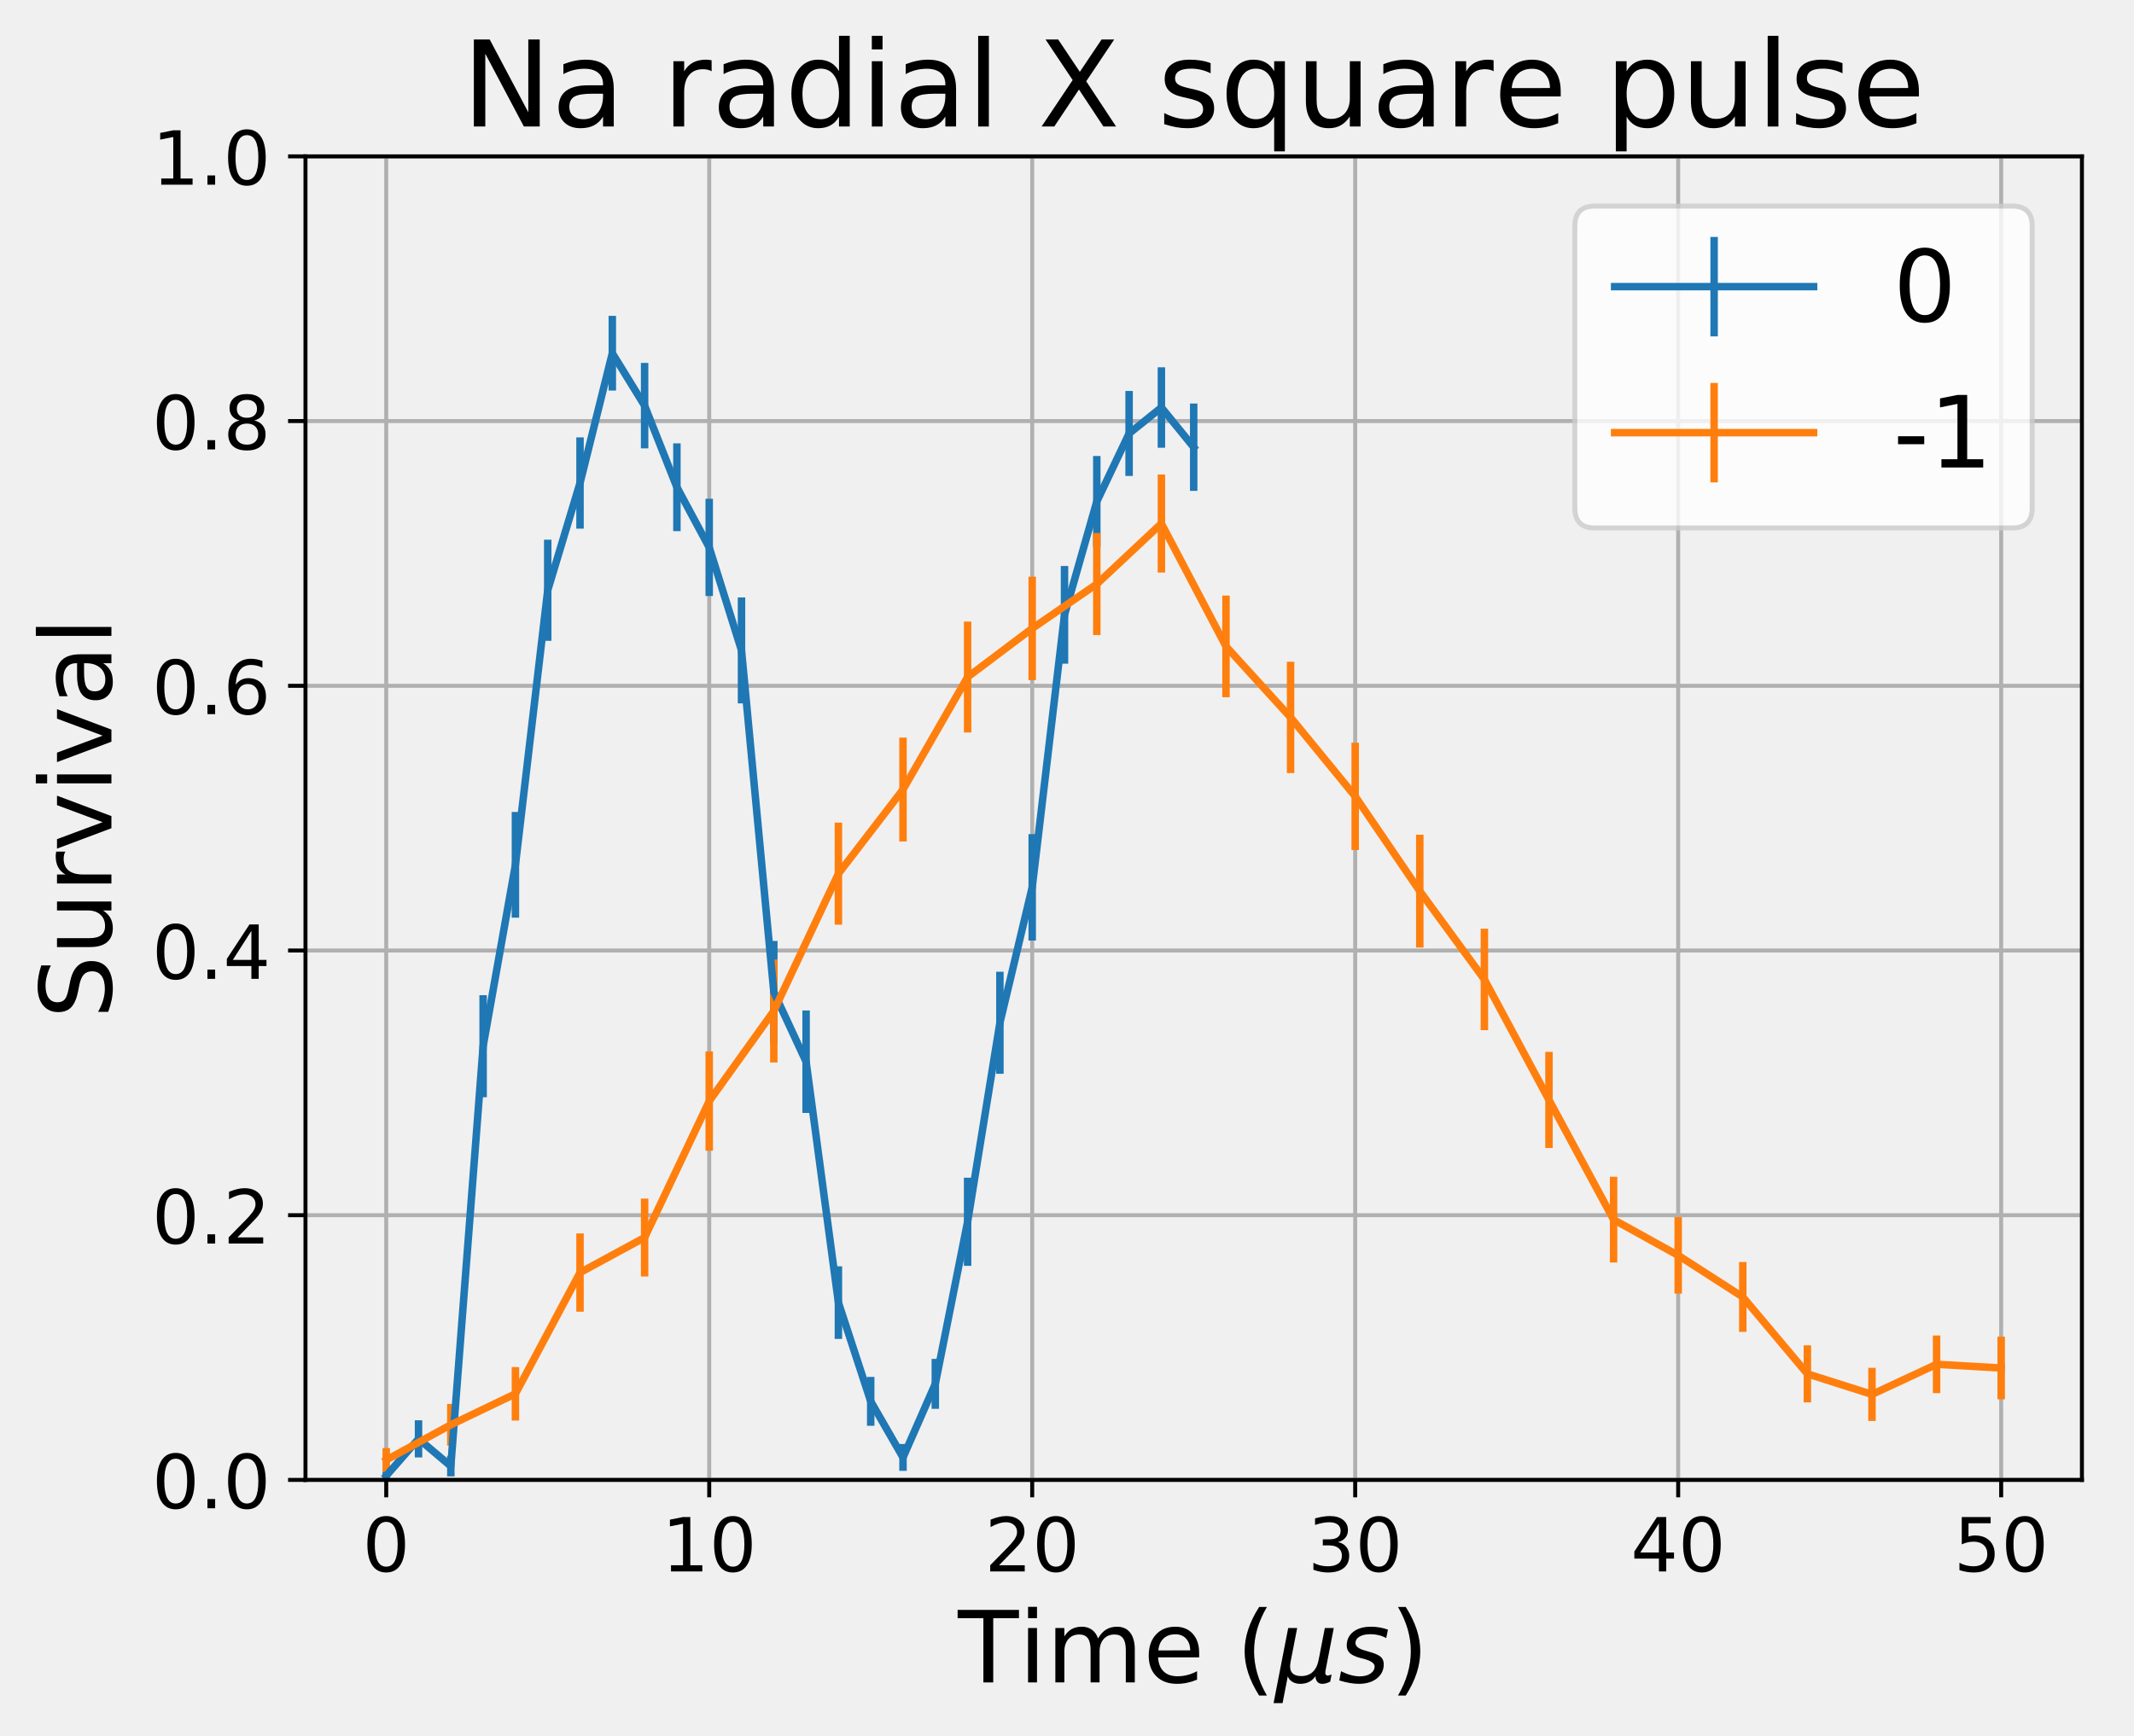
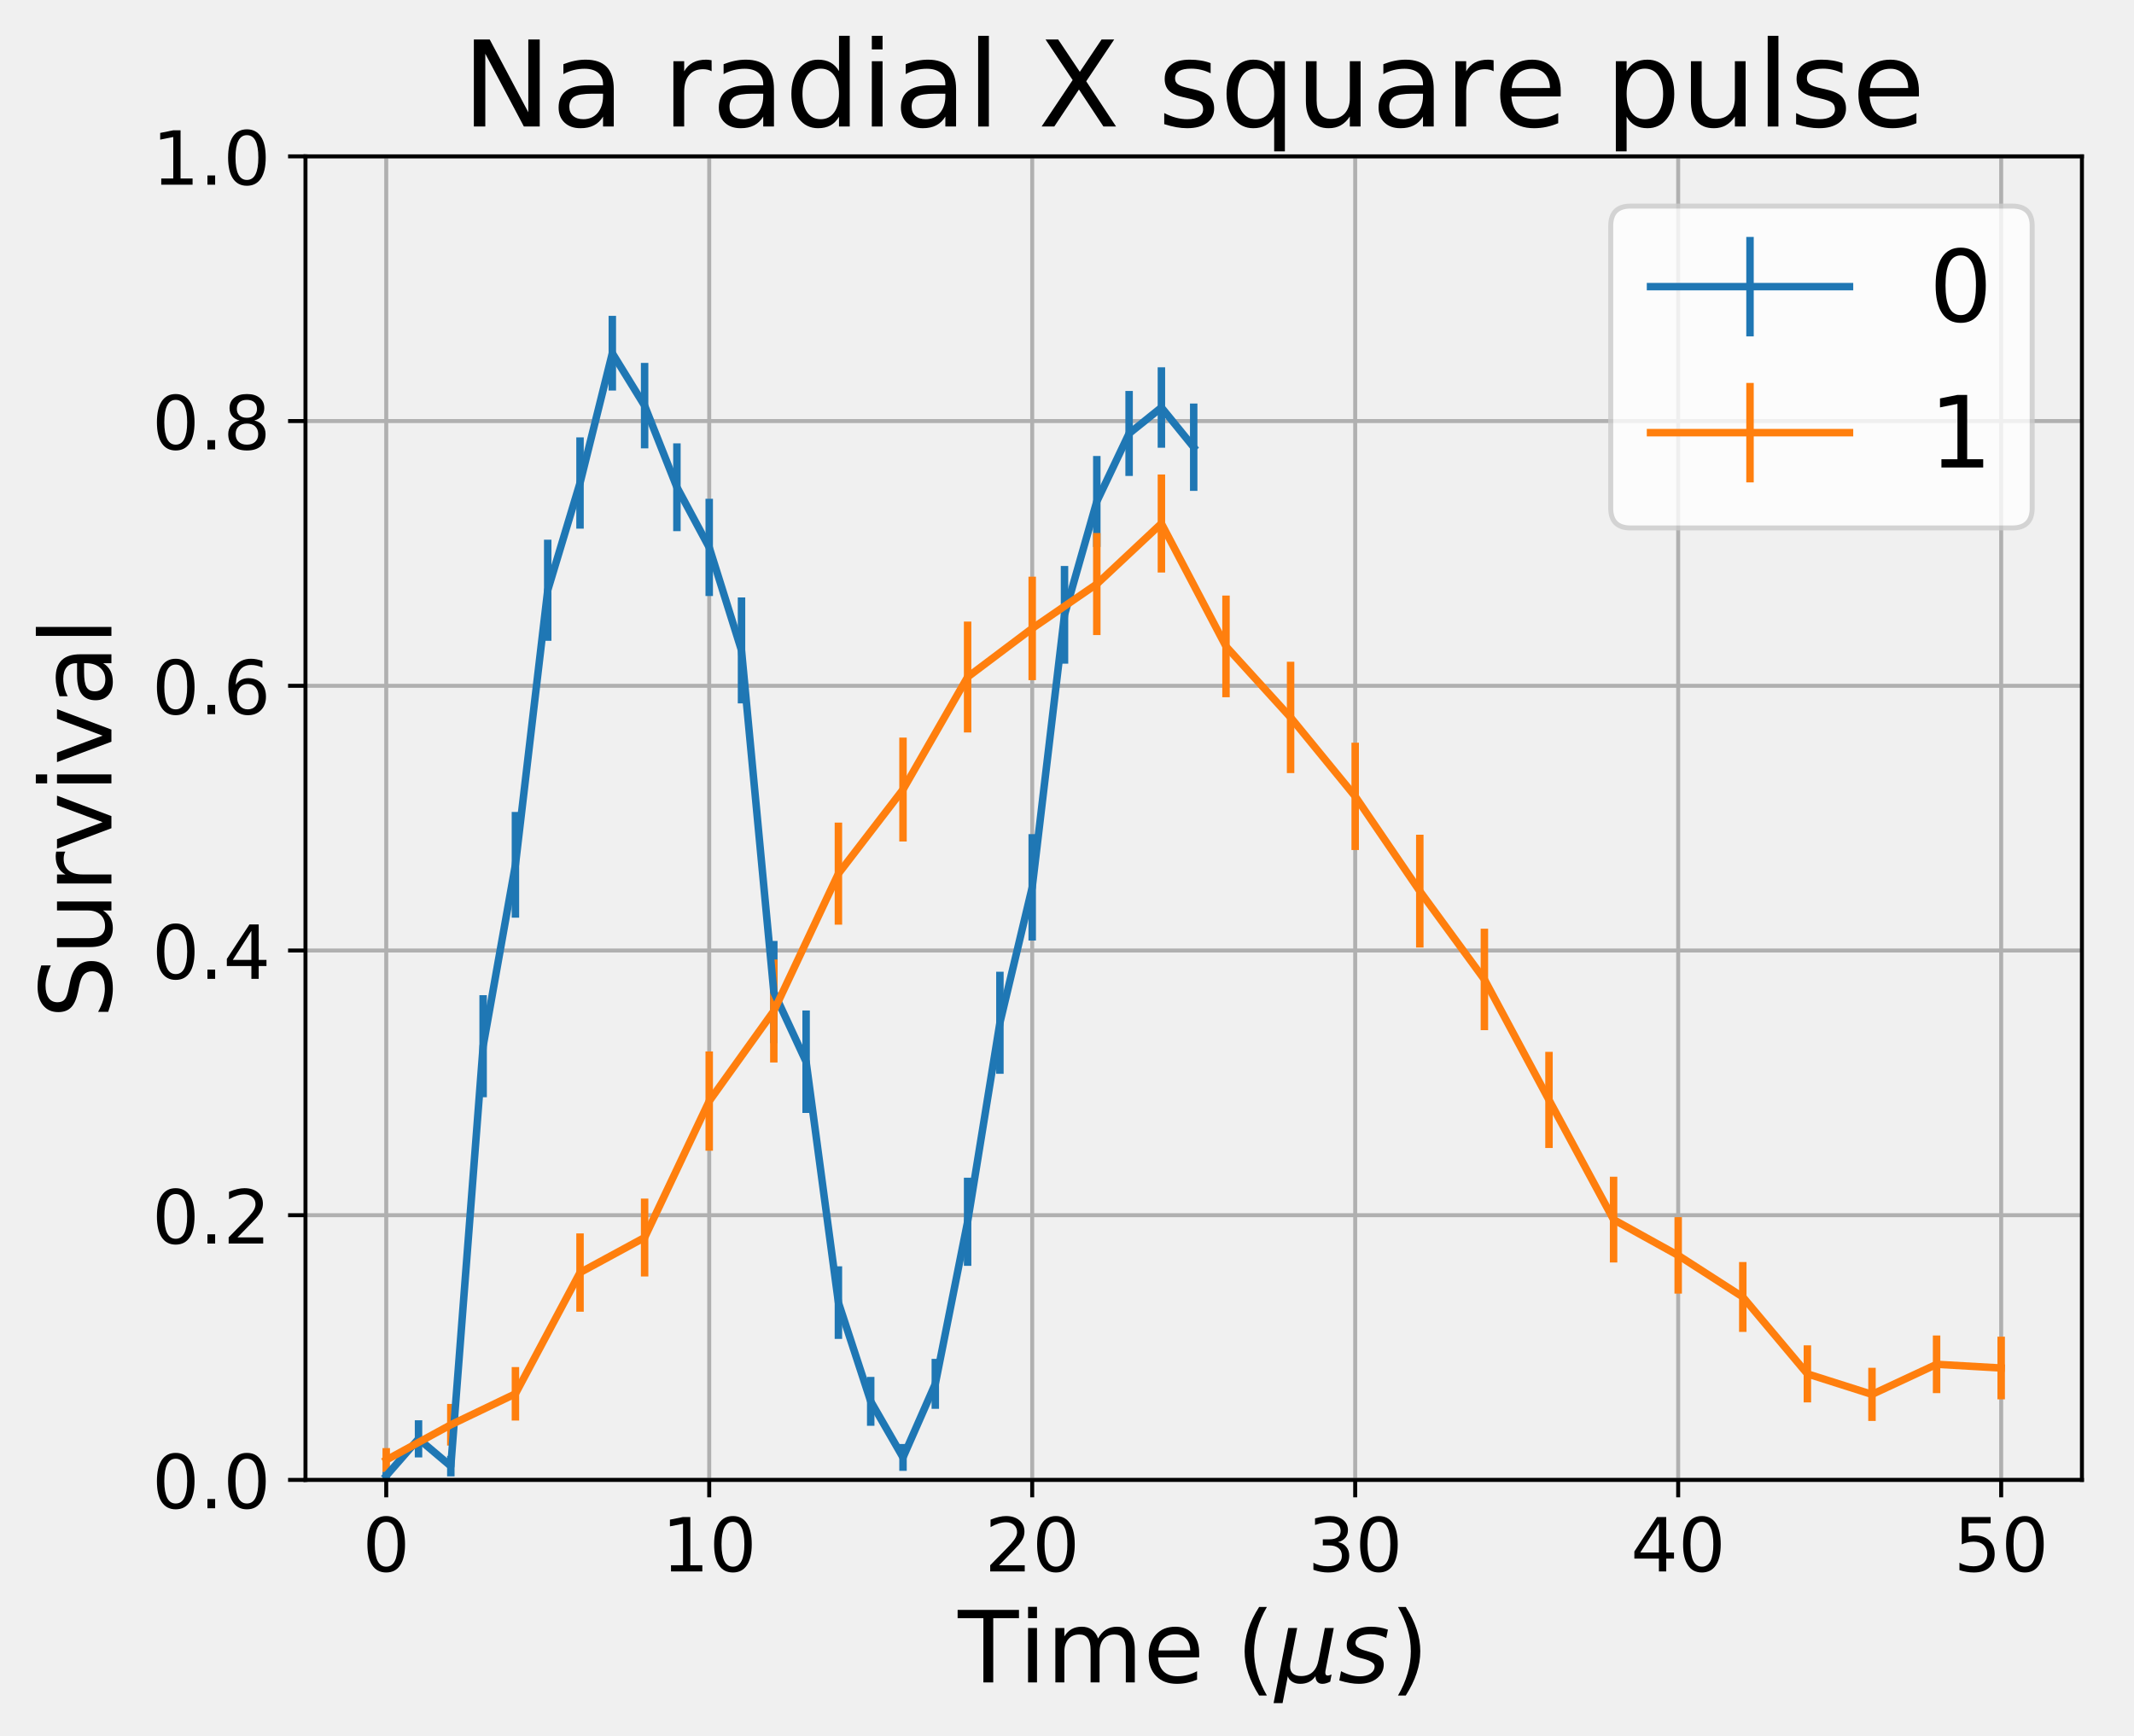
<svg xmlns="http://www.w3.org/2000/svg" xmlns:xlink="http://www.w3.org/1999/xlink" height="349pt" version="1.1" viewBox="0 0 429 349" width="429pt">
  <defs>
    <style type="text/css">
*{stroke-linecap:butt;stroke-linejoin:round;}
  </style>
  </defs>
  <g id="figure_1">
    <g id="patch_1">
      <path d="M 0 349.665  L 429.231 349.665  L 429.231 0  L 0 0  z " style="fill:none;" />
    </g>
    <g id="axes_1">
      <g id="patch_2">
        <path d="M 61.411 297.548  L 418.531 297.548  L 418.531 31.436  L 61.411 31.436  z " style="fill:none;" />
      </g>
      <g id="matplotlib.axis_1">
        <g id="xtick_1">
          <g id="line2d_1">
            <path clip-path="url(#p28badead61)" d="M 77.644 297.548  L 77.644 31.436  " style="fill:none;stroke:#b0b0b0;stroke-linecap:square;stroke-width:0.8;" />
          </g>
          <g id="line2d_2">
            <defs>
              <path d="M 0 0  L 0 3.5  " id="m005f0a59be" style="stroke:#000000;stroke-width:0.8;" />
            </defs>
            <g>
              <use style="stroke:#000000;stroke-width:0.8;" x="77.644" xlink:href="#m005f0a59be" y="297.548" />
            </g>
          </g>
          <g id="text_1">
            <defs>
              <path d="M 31.781 66.406  Q 24.172 66.406 20.328 58.906  Q 16.5 51.422 16.5 36.375  Q 16.5 21.391 20.328 13.891  Q 24.172 6.391 31.781 6.391  Q 39.453 6.391 43.281 13.891  Q 47.125 21.391 47.125 36.375  Q 47.125 51.422 43.281 58.906  Q 39.453 66.406 31.781 66.406  z M 31.781 74.219  Q 44.047 74.219 50.516 64.516  Q 56.984 54.828 56.984 36.375  Q 56.984 17.969 50.516 8.266  Q 44.047 -1.422 31.781 -1.422  Q 19.531 -1.422 13.062 8.266  Q 6.594 17.969 6.594 36.375  Q 6.594 54.828 13.062 64.516  Q 19.531 74.219 31.781 74.219  z " id="DejaVuSans-30" />
            </defs>
            <g transform="translate(72.87179 315.9459)scale(0.15 -0.15)">
              <use xlink:href="#DejaVuSans-30" />
            </g>
          </g>
        </g>
        <g id="xtick_2">
          <g id="line2d_3">
            <path clip-path="url(#p28badead61)" d="M 142.575 297.548  L 142.575 31.436  " style="fill:none;stroke:#b0b0b0;stroke-linecap:square;stroke-width:0.8;" />
          </g>
          <g id="line2d_4">
            <g>
              <use style="stroke:#000000;stroke-width:0.8;" x="142.575" xlink:href="#m005f0a59be" y="297.548" />
            </g>
          </g>
          <g id="text_2">
            <defs>
              <path d="M 12.406 8.297  L 28.516 8.297  L 28.516 63.922  L 10.984 60.406  L 10.984 69.391  L 28.422 72.906  L 38.281 72.906  L 38.281 8.297  L 54.391 8.297  L 54.391 0  L 12.406 0  z " id="DejaVuSans-31" />
            </defs>
            <g transform="translate(133.0308 315.9459)scale(0.15 -0.15)">
              <use xlink:href="#DejaVuSans-31" />
              <use x="63.623" xlink:href="#DejaVuSans-30" />
            </g>
          </g>
        </g>
        <g id="xtick_3">
          <g id="line2d_5">
            <path clip-path="url(#p28badead61)" d="M 207.505 297.548  L 207.505 31.436  " style="fill:none;stroke:#b0b0b0;stroke-linecap:square;stroke-width:0.8;" />
          </g>
          <g id="line2d_6">
            <g>
              <use style="stroke:#000000;stroke-width:0.8;" x="207.505" xlink:href="#m005f0a59be" y="297.548" />
            </g>
          </g>
          <g id="text_3">
            <defs>
              <path d="M 19.188 8.297  L 53.609 8.297  L 53.609 0  L 7.328 0  L 7.328 8.297  Q 12.938 14.109 22.625 23.891  Q 32.328 33.688 34.812 36.531  Q 39.547 41.844 41.422 45.531  Q 43.312 49.219 43.312 52.781  Q 43.312 58.594 39.234 62.25  Q 35.156 65.922 28.609 65.922  Q 23.969 65.922 18.812 64.312  Q 13.672 62.703 7.812 59.422  L 7.812 69.391  Q 13.766 71.781 18.938 73  Q 24.125 74.219 28.422 74.219  Q 39.75 74.219 46.484 68.547  Q 53.219 62.891 53.219 53.422  Q 53.219 48.922 51.531 44.891  Q 49.859 40.875 45.406 35.406  Q 44.188 33.984 37.641 27.219  Q 31.109 20.453 19.188 8.297  z " id="DejaVuSans-32" />
            </defs>
            <g transform="translate(197.9617 315.9459)scale(0.15 -0.15)">
              <use xlink:href="#DejaVuSans-32" />
              <use x="63.623" xlink:href="#DejaVuSans-30" />
            </g>
          </g>
        </g>
        <g id="xtick_4">
          <g id="line2d_7">
            <path clip-path="url(#p28badead61)" d="M 272.436 297.548  L 272.436 31.436  " style="fill:none;stroke:#b0b0b0;stroke-linecap:square;stroke-width:0.8;" />
          </g>
          <g id="line2d_8">
            <g>
              <use style="stroke:#000000;stroke-width:0.8;" x="272.436" xlink:href="#m005f0a59be" y="297.548" />
            </g>
          </g>
          <g id="text_4">
            <defs>
              <path d="M 40.578 39.312  Q 47.656 37.797 51.625 33  Q 55.609 28.219 55.609 21.188  Q 55.609 10.406 48.188 4.484  Q 40.766 -1.422 27.094 -1.422  Q 22.516 -1.422 17.656 -0.516  Q 12.797 0.391 7.625 2.203  L 7.625 11.719  Q 11.719 9.328 16.594 8.109  Q 21.484 6.891 26.812 6.891  Q 36.078 6.891 40.938 10.547  Q 45.797 14.203 45.797 21.188  Q 45.797 27.641 41.281 31.266  Q 36.766 34.906 28.719 34.906  L 20.219 34.906  L 20.219 43.016  L 29.109 43.016  Q 36.375 43.016 40.234 45.922  Q 44.094 48.828 44.094 54.297  Q 44.094 59.906 40.109 62.906  Q 36.141 65.922 28.719 65.922  Q 24.656 65.922 20.016 65.031  Q 15.375 64.156 9.812 62.312  L 9.812 71.094  Q 15.438 72.656 20.344 73.438  Q 25.25 74.219 29.594 74.219  Q 40.828 74.219 47.359 69.109  Q 53.906 64.016 53.906 55.328  Q 53.906 49.266 50.438 45.094  Q 46.969 40.922 40.578 39.312  z " id="DejaVuSans-33" />
            </defs>
            <g transform="translate(262.8926 315.9459)scale(0.15 -0.15)">
              <use xlink:href="#DejaVuSans-33" />
              <use x="63.623" xlink:href="#DejaVuSans-30" />
            </g>
          </g>
        </g>
        <g id="xtick_5">
          <g id="line2d_9">
            <path clip-path="url(#p28badead61)" d="M 337.367 297.548  L 337.367 31.436  " style="fill:none;stroke:#b0b0b0;stroke-linecap:square;stroke-width:0.8;" />
          </g>
          <g id="line2d_10">
            <g>
              <use style="stroke:#000000;stroke-width:0.8;" x="337.367" xlink:href="#m005f0a59be" y="297.548" />
            </g>
          </g>
          <g id="text_5">
            <defs>
              <path d="M 37.797 64.312  L 12.891 25.391  L 37.797 25.391  z M 35.203 72.906  L 47.609 72.906  L 47.609 25.391  L 58.016 25.391  L 58.016 17.188  L 47.609 17.188  L 47.609 0  L 37.797 0  L 37.797 17.188  L 4.891 17.188  L 4.891 26.703  z " id="DejaVuSans-34" />
            </defs>
            <g transform="translate(327.8236 315.9459)scale(0.15 -0.15)">
              <use xlink:href="#DejaVuSans-34" />
              <use x="63.623" xlink:href="#DejaVuSans-30" />
            </g>
          </g>
        </g>
        <g id="xtick_6">
          <g id="line2d_11">
            <path clip-path="url(#p28badead61)" d="M 402.298 297.548  L 402.298 31.436  " style="fill:none;stroke:#b0b0b0;stroke-linecap:square;stroke-width:0.8;" />
          </g>
          <g id="line2d_12">
            <g>
              <use style="stroke:#000000;stroke-width:0.8;" x="402.298" xlink:href="#m005f0a59be" y="297.548" />
            </g>
          </g>
          <g id="text_6">
            <defs>
              <path d="M 10.797 72.906  L 49.516 72.906  L 49.516 64.594  L 19.828 64.594  L 19.828 46.734  Q 21.969 47.469 24.109 47.828  Q 26.266 48.188 28.422 48.188  Q 40.625 48.188 47.75 41.5  Q 54.891 34.812 54.891 23.391  Q 54.891 11.625 47.562 5.094  Q 40.234 -1.422 26.906 -1.422  Q 22.312 -1.422 17.547 -0.641  Q 12.797 0.141 7.719 1.703  L 7.719 11.625  Q 12.109 9.234 16.797 8.062  Q 21.484 6.891 26.703 6.891  Q 35.156 6.891 40.078 11.328  Q 45.016 15.766 45.016 23.391  Q 45.016 31 40.078 35.438  Q 35.156 39.891 26.703 39.891  Q 22.75 39.891 18.812 39.016  Q 14.891 38.141 10.797 36.281  z " id="DejaVuSans-35" />
            </defs>
            <g transform="translate(392.7545 315.9459)scale(0.15 -0.15)">
              <use xlink:href="#DejaVuSans-35" />
              <use x="63.623" xlink:href="#DejaVuSans-30" />
            </g>
          </g>
        </g>
        <g id="text_7">
          <defs>
            <path d="M -0.297 72.906  L 61.375 72.906  L 61.375 64.594  L 35.5 64.594  L 35.5 0  L 25.594 0  L 25.594 64.594  L -0.297 64.594  z " id="DejaVuSans-54" />
            <path d="M 9.422 54.688  L 18.406 54.688  L 18.406 0  L 9.422 0  z M 9.422 75.984  L 18.406 75.984  L 18.406 64.594  L 9.422 64.594  z " id="DejaVuSans-69" />
            <path d="M 52 44.188  Q 55.375 50.25 60.062 53.125  Q 64.75 56 71.094 56  Q 79.641 56 84.281 50.016  Q 88.922 44.047 88.922 33.016  L 88.922 0  L 79.891 0  L 79.891 32.719  Q 79.891 40.578 77.094 44.375  Q 74.312 48.188 68.609 48.188  Q 61.625 48.188 57.562 43.547  Q 53.516 38.922 53.516 30.906  L 53.516 0  L 44.484 0  L 44.484 32.719  Q 44.484 40.625 41.703 44.406  Q 38.922 48.188 33.109 48.188  Q 26.219 48.188 22.156 43.531  Q 18.109 38.875 18.109 30.906  L 18.109 0  L 9.078 0  L 9.078 54.688  L 18.109 54.688  L 18.109 46.188  Q 21.188 51.219 25.484 53.609  Q 29.781 56 35.688 56  Q 41.656 56 45.828 52.969  Q 50 49.953 52 44.188  z " id="DejaVuSans-6d" />
            <path d="M 56.203 29.594  L 56.203 25.203  L 14.891 25.203  Q 15.484 15.922 20.484 11.062  Q 25.484 6.203 34.422 6.203  Q 39.594 6.203 44.453 7.469  Q 49.312 8.734 54.109 11.281  L 54.109 2.781  Q 49.266 0.734 44.188 -0.344  Q 39.109 -1.422 33.891 -1.422  Q 20.797 -1.422 13.156 6.188  Q 5.516 13.812 5.516 26.812  Q 5.516 40.234 12.766 48.109  Q 20.016 56 32.328 56  Q 43.359 56 49.781 48.891  Q 56.203 41.797 56.203 29.594  z M 47.219 32.234  Q 47.125 39.594 43.094 43.984  Q 39.062 48.391 32.422 48.391  Q 24.906 48.391 20.391 44.141  Q 15.875 39.891 15.188 32.172  z " id="DejaVuSans-65" />
            <path id="DejaVuSans-20" />
            <path d="M 31 75.875  Q 24.469 64.656 21.281 53.656  Q 18.109 42.672 18.109 31.391  Q 18.109 20.125 21.312 9.062  Q 24.516 -2 31 -13.188  L 23.188 -13.188  Q 15.875 -1.703 12.234 9.375  Q 8.594 20.453 8.594 31.391  Q 8.594 42.281 12.203 53.312  Q 15.828 64.359 23.188 75.875  z " id="DejaVuSans-28" />
            <path d="M -1.312 -20.797  L 13.375 54.688  L 22.406 54.688  L 15.766 20.656  Q 15.578 19.625 15.422 18.359  Q 15.281 17.094 15.281 15.828  Q 15.281 11.281 18.141 8.828  Q 21 6.391 26.312 6.391  Q 33.547 6.391 37.984 10.484  Q 42.438 14.594 44 22.797  L 50.203 54.688  L 59.188 54.688  L 51.031 12.641  Q 50.828 11.719 50.75 11.031  Q 50.688 10.359 50.688 9.812  Q 50.688 8.297 51.297 7.594  Q 51.906 6.891 53.219 6.891  Q 53.719 6.891 54.562 7.125  Q 55.422 7.375 56.984 8.016  L 55.609 0.781  Q 53.469 -0.297 51.516 -0.859  Q 49.562 -1.422 47.703 -1.422  Q 44.484 -1.422 42.656 0.625  Q 40.828 2.688 40.828 6.297  Q 38.094 2.391 34.297 0.484  Q 30.516 -1.422 25.391 -1.422  Q 20.844 -1.422 17.453 0.672  Q 14.062 2.781 12.984 6.203  L 7.719 -20.797  z " id="DejaVuSans-Oblique-3bc" />
            <path d="M 50 53.078  L 48.297 44.578  Q 44.734 46.531 40.766 47.5  Q 36.812 48.484 32.625 48.484  Q 25.531 48.484 21.453 46.062  Q 17.391 43.656 17.391 39.5  Q 17.391 34.672 26.859 32.078  Q 27.594 31.891 27.938 31.781  L 30.812 30.906  Q 39.797 28.422 42.797 25.688  Q 45.797 22.953 45.797 18.219  Q 45.797 9.516 38.891 4.047  Q 31.984 -1.422 20.797 -1.422  Q 16.453 -1.422 11.672 -0.578  Q 6.891 0.25 1.125 2  L 2.875 11.281  Q 7.812 8.734 12.594 7.422  Q 17.391 6.109 21.781 6.109  Q 28.375 6.109 32.5 8.938  Q 36.625 11.766 36.625 16.109  Q 36.625 20.797 25.781 23.688  L 24.859 23.922  L 21.781 24.703  Q 14.938 26.516 11.766 29.469  Q 8.594 32.422 8.594 37.016  Q 8.594 45.75 15.156 50.875  Q 21.734 56 33.016 56  Q 37.453 56 41.672 55.266  Q 45.906 54.547 50 53.078  z " id="DejaVuSans-Oblique-73" />
            <path d="M 8.016 75.875  L 15.828 75.875  Q 23.141 64.359 26.781 53.312  Q 30.422 42.281 30.422 31.391  Q 30.422 20.453 26.781 9.375  Q 23.141 -1.703 15.828 -13.188  L 8.016 -13.188  Q 14.5 -2 17.703 9.062  Q 20.906 20.125 20.906 31.391  Q 20.906 42.672 17.703 53.656  Q 14.5 64.656 8.016 75.875  z " id="DejaVuSans-29" />
          </defs>
          <g transform="translate(192.5709 338.2654)scale(0.2 -0.2)">
            <use transform="translate(0 0.015625)" xlink:href="#DejaVuSans-54" />
            <use transform="translate(61.08398 0.015625)" xlink:href="#DejaVuSans-69" />
            <use transform="translate(88.86719 0.015625)" xlink:href="#DejaVuSans-6d" />
            <use transform="translate(186.2793 0.015625)" xlink:href="#DejaVuSans-65" />
            <use transform="translate(247.8027 0.015625)" xlink:href="#DejaVuSans-20" />
            <use transform="translate(279.5898 0.015625)" xlink:href="#DejaVuSans-28" />
            <use transform="translate(318.6035 0.015625)" xlink:href="#DejaVuSans-Oblique-3bc" />
            <use transform="translate(382.2266 0.015625)" xlink:href="#DejaVuSans-Oblique-73" />
            <use transform="translate(434.3262 0.015625)" xlink:href="#DejaVuSans-29" />
          </g>
        </g>
      </g>
      <g id="matplotlib.axis_2">
        <g id="ytick_1">
          <g id="line2d_13">
            <path clip-path="url(#p28badead61)" d="M 61.411 297.548  L 418.531 297.548  " style="fill:none;stroke:#b0b0b0;stroke-linecap:square;stroke-width:0.8;" />
          </g>
          <g id="line2d_14">
            <defs>
              <path d="M 0 0  L -3.5 0  " id="mc3ce260a5b" style="stroke:#000000;stroke-width:0.8;" />
            </defs>
            <g>
              <use style="stroke:#000000;stroke-width:0.8;" x="61.411" xlink:href="#mc3ce260a5b" y="297.548" />
            </g>
          </g>
          <g id="text_8">
            <defs>
              <path d="M 10.688 12.406  L 21 12.406  L 21 0  L 10.688 0  z " id="DejaVuSans-2e" />
            </defs>
            <g transform="translate(30.55625 303.2471)scale(0.15 -0.15)">
              <use xlink:href="#DejaVuSans-30" />
              <use x="63.623" xlink:href="#DejaVuSans-2e" />
              <use x="95.41" xlink:href="#DejaVuSans-30" />
            </g>
          </g>
        </g>
        <g id="ytick_2">
          <g id="line2d_15">
            <path clip-path="url(#p28badead61)" d="M 61.411 244.326  L 418.531 244.326  " style="fill:none;stroke:#b0b0b0;stroke-linecap:square;stroke-width:0.8;" />
          </g>
          <g id="line2d_16">
            <g>
              <use style="stroke:#000000;stroke-width:0.8;" x="61.411" xlink:href="#mc3ce260a5b" y="244.326" />
            </g>
          </g>
          <g id="text_9">
            <g transform="translate(30.55625 250.0247)scale(0.15 -0.15)">
              <use xlink:href="#DejaVuSans-30" />
              <use x="63.623" xlink:href="#DejaVuSans-2e" />
              <use x="95.41" xlink:href="#DejaVuSans-32" />
            </g>
          </g>
        </g>
        <g id="ytick_3">
          <g id="line2d_17">
            <path clip-path="url(#p28badead61)" d="M 61.411 191.103  L 418.531 191.103  " style="fill:none;stroke:#b0b0b0;stroke-linecap:square;stroke-width:0.8;" />
          </g>
          <g id="line2d_18">
            <g>
              <use style="stroke:#000000;stroke-width:0.8;" x="61.411" xlink:href="#mc3ce260a5b" y="191.103" />
            </g>
          </g>
          <g id="text_10">
            <g transform="translate(30.55625 196.8023)scale(0.15 -0.15)">
              <use xlink:href="#DejaVuSans-30" />
              <use x="63.623" xlink:href="#DejaVuSans-2e" />
              <use x="95.41" xlink:href="#DejaVuSans-34" />
            </g>
          </g>
        </g>
        <g id="ytick_4">
          <g id="line2d_19">
            <path clip-path="url(#p28badead61)" d="M 61.411 137.881  L 418.531 137.881  " style="fill:none;stroke:#b0b0b0;stroke-linecap:square;stroke-width:0.8;" />
          </g>
          <g id="line2d_20">
            <g>
              <use style="stroke:#000000;stroke-width:0.8;" x="61.411" xlink:href="#mc3ce260a5b" y="137.881" />
            </g>
          </g>
          <g id="text_11">
            <defs>
              <path d="M 33.016 40.375  Q 26.375 40.375 22.484 35.828  Q 18.609 31.297 18.609 23.391  Q 18.609 15.531 22.484 10.953  Q 26.375 6.391 33.016 6.391  Q 39.656 6.391 43.531 10.953  Q 47.406 15.531 47.406 23.391  Q 47.406 31.297 43.531 35.828  Q 39.656 40.375 33.016 40.375  z M 52.594 71.297  L 52.594 62.312  Q 48.875 64.062 45.094 64.984  Q 41.312 65.922 37.594 65.922  Q 27.828 65.922 22.672 59.328  Q 17.531 52.734 16.797 39.406  Q 19.672 43.656 24.016 45.922  Q 28.375 48.188 33.594 48.188  Q 44.578 48.188 50.953 41.516  Q 57.328 34.859 57.328 23.391  Q 57.328 12.156 50.688 5.359  Q 44.047 -1.422 33.016 -1.422  Q 20.359 -1.422 13.672 8.266  Q 6.984 17.969 6.984 36.375  Q 6.984 53.656 15.188 63.938  Q 23.391 74.219 37.203 74.219  Q 40.922 74.219 44.703 73.484  Q 48.484 72.75 52.594 71.297  z " id="DejaVuSans-36" />
            </defs>
            <g transform="translate(30.55625 143.5799)scale(0.15 -0.15)">
              <use xlink:href="#DejaVuSans-30" />
              <use x="63.623" xlink:href="#DejaVuSans-2e" />
              <use x="95.41" xlink:href="#DejaVuSans-36" />
            </g>
          </g>
        </g>
        <g id="ytick_5">
          <g id="line2d_21">
            <path clip-path="url(#p28badead61)" d="M 61.411 84.659  L 418.531 84.659  " style="fill:none;stroke:#b0b0b0;stroke-linecap:square;stroke-width:0.8;" />
          </g>
          <g id="line2d_22">
            <g>
              <use style="stroke:#000000;stroke-width:0.8;" x="61.411" xlink:href="#mc3ce260a5b" y="84.659" />
            </g>
          </g>
          <g id="text_12">
            <defs>
              <path d="M 31.781 34.625  Q 24.75 34.625 20.719 30.859  Q 16.703 27.094 16.703 20.516  Q 16.703 13.922 20.719 10.156  Q 24.75 6.391 31.781 6.391  Q 38.812 6.391 42.859 10.172  Q 46.922 13.969 46.922 20.516  Q 46.922 27.094 42.891 30.859  Q 38.875 34.625 31.781 34.625  z M 21.922 38.812  Q 15.578 40.375 12.031 44.719  Q 8.5 49.078 8.5 55.328  Q 8.5 64.062 14.719 69.141  Q 20.953 74.219 31.781 74.219  Q 42.672 74.219 48.875 69.141  Q 55.078 64.062 55.078 55.328  Q 55.078 49.078 51.531 44.719  Q 48 40.375 41.703 38.812  Q 48.828 37.156 52.797 32.312  Q 56.781 27.484 56.781 20.516  Q 56.781 9.906 50.312 4.234  Q 43.844 -1.422 31.781 -1.422  Q 19.734 -1.422 13.25 4.234  Q 6.781 9.906 6.781 20.516  Q 6.781 27.484 10.781 32.312  Q 14.797 37.156 21.922 38.812  z M 18.312 54.391  Q 18.312 48.734 21.844 45.562  Q 25.391 42.391 31.781 42.391  Q 38.141 42.391 41.719 45.562  Q 45.312 48.734 45.312 54.391  Q 45.312 60.062 41.719 63.234  Q 38.141 66.406 31.781 66.406  Q 25.391 66.406 21.844 63.234  Q 18.312 60.062 18.312 54.391  z " id="DejaVuSans-38" />
            </defs>
            <g transform="translate(30.55625 90.35748)scale(0.15 -0.15)">
              <use xlink:href="#DejaVuSans-30" />
              <use x="63.623" xlink:href="#DejaVuSans-2e" />
              <use x="95.41" xlink:href="#DejaVuSans-38" />
            </g>
          </g>
        </g>
        <g id="ytick_6">
          <g id="line2d_23">
            <path clip-path="url(#p28badead61)" d="M 61.411 31.436  L 418.531 31.436  " style="fill:none;stroke:#b0b0b0;stroke-linecap:square;stroke-width:0.8;" />
          </g>
          <g id="line2d_24">
            <g>
              <use style="stroke:#000000;stroke-width:0.8;" x="61.411" xlink:href="#mc3ce260a5b" y="31.436" />
            </g>
          </g>
          <g id="text_13">
            <g transform="translate(30.55625 37.13508)scale(0.15 -0.15)">
              <use xlink:href="#DejaVuSans-31" />
              <use x="63.623" xlink:href="#DejaVuSans-2e" />
              <use x="95.41" xlink:href="#DejaVuSans-30" />
            </g>
          </g>
        </g>
        <g id="text_14">
          <defs>
            <path d="M 53.516 70.516  L 53.516 60.891  Q 47.906 63.578 42.922 64.891  Q 37.938 66.219 33.297 66.219  Q 25.25 66.219 20.875 63.094  Q 16.5 59.969 16.5 54.203  Q 16.5 49.359 19.406 46.891  Q 22.312 44.438 30.422 42.922  L 36.375 41.703  Q 47.406 39.594 52.656 34.297  Q 57.906 29 57.906 20.125  Q 57.906 9.516 50.797 4.047  Q 43.703 -1.422 29.984 -1.422  Q 24.812 -1.422 18.969 -0.25  Q 13.141 0.922 6.891 3.219  L 6.891 13.375  Q 12.891 10.016 18.656 8.297  Q 24.422 6.594 29.984 6.594  Q 38.422 6.594 43.016 9.906  Q 47.609 13.234 47.609 19.391  Q 47.609 24.75 44.312 27.781  Q 41.016 30.812 33.5 32.328  L 27.484 33.5  Q 16.453 35.688 11.516 40.375  Q 6.594 45.062 6.594 53.422  Q 6.594 63.094 13.406 68.656  Q 20.219 74.219 32.172 74.219  Q 37.312 74.219 42.625 73.281  Q 47.953 72.359 53.516 70.516  z " id="DejaVuSans-53" />
            <path d="M 8.5 21.578  L 8.5 54.688  L 17.484 54.688  L 17.484 21.922  Q 17.484 14.156 20.5 10.266  Q 23.531 6.391 29.594 6.391  Q 36.859 6.391 41.078 11.031  Q 45.312 15.672 45.312 23.688  L 45.312 54.688  L 54.297 54.688  L 54.297 0  L 45.312 0  L 45.312 8.406  Q 42.047 3.422 37.719 1  Q 33.406 -1.422 27.688 -1.422  Q 18.266 -1.422 13.375 4.438  Q 8.5 10.297 8.5 21.578  z M 31.109 56  z " id="DejaVuSans-75" />
            <path d="M 41.109 46.297  Q 39.594 47.172 37.812 47.578  Q 36.031 48 33.891 48  Q 26.266 48 22.188 43.047  Q 18.109 38.094 18.109 28.812  L 18.109 0  L 9.078 0  L 9.078 54.688  L 18.109 54.688  L 18.109 46.188  Q 20.953 51.172 25.484 53.578  Q 30.031 56 36.531 56  Q 37.453 56 38.578 55.875  Q 39.703 55.766 41.062 55.516  z " id="DejaVuSans-72" />
            <path d="M 2.984 54.688  L 12.5 54.688  L 29.594 8.797  L 46.688 54.688  L 56.203 54.688  L 35.688 0  L 23.484 0  z " id="DejaVuSans-76" />
            <path d="M 34.281 27.484  Q 23.391 27.484 19.188 25  Q 14.984 22.516 14.984 16.5  Q 14.984 11.719 18.141 8.906  Q 21.297 6.109 26.703 6.109  Q 34.188 6.109 38.703 11.406  Q 43.219 16.703 43.219 25.484  L 43.219 27.484  z M 52.203 31.203  L 52.203 0  L 43.219 0  L 43.219 8.297  Q 40.141 3.328 35.547 0.953  Q 30.953 -1.422 24.312 -1.422  Q 15.922 -1.422 10.953 3.297  Q 6 8.016 6 15.922  Q 6 25.141 12.172 29.828  Q 18.359 34.516 30.609 34.516  L 43.219 34.516  L 43.219 35.406  Q 43.219 41.609 39.141 45  Q 35.062 48.391 27.688 48.391  Q 23 48.391 18.547 47.266  Q 14.109 46.141 10.016 43.891  L 10.016 52.203  Q 14.938 54.109 19.578 55.047  Q 24.219 56 28.609 56  Q 40.484 56 46.344 49.844  Q 52.203 43.703 52.203 31.203  z " id="DejaVuSans-61" />
            <path d="M 9.422 75.984  L 18.406 75.984  L 18.406 0  L 9.422 0  z " id="DejaVuSans-6c" />
          </defs>
          <g transform="translate(22.39688 204.811)rotate(-90)scale(0.2 -0.2)">
            <use xlink:href="#DejaVuSans-53" />
            <use x="63.477" xlink:href="#DejaVuSans-75" />
            <use x="126.855" xlink:href="#DejaVuSans-72" />
            <use x="167.969" xlink:href="#DejaVuSans-76" />
            <use x="227.148" xlink:href="#DejaVuSans-69" />
            <use x="254.932" xlink:href="#DejaVuSans-76" />
            <use x="314.111" xlink:href="#DejaVuSans-61" />
            <use x="375.391" xlink:href="#DejaVuSans-6c" />
          </g>
        </g>
      </g>
      <g id="LineCollection_1">
        <path clip-path="url(#p28badead61)" d="M 77.644 297.548  L 77.644 295.875  " style="fill:none;stroke:#1f77b4;stroke-width:1.5;" />
        <path clip-path="url(#p28badead61)" d="M 84.137 293.023  L 84.137 285.556  " style="fill:none;stroke:#1f77b4;stroke-width:1.5;" />
        <path clip-path="url(#p28badead61)" d="M 90.63 296.837  L 90.63 292.716  " style="fill:none;stroke:#1f77b4;stroke-width:1.5;" />
        <path clip-path="url(#p28badead61)" d="M 97.123 220.605  L 97.123 200.08  " style="fill:none;stroke:#1f77b4;stroke-width:1.5;" />
        <path clip-path="url(#p28badead61)" d="M 103.616 184.501  L 103.616 163.248  " style="fill:none;stroke:#1f77b4;stroke-width:1.5;" />
        <path clip-path="url(#p28badead61)" d="M 110.109 128.833  L 110.109 108.511  " style="fill:none;stroke:#1f77b4;stroke-width:1.5;" />
        <path clip-path="url(#p28badead61)" d="M 116.602 106.287  L 116.602 87.936  " style="fill:none;stroke:#1f77b4;stroke-width:1.5;" />
        <path clip-path="url(#p28badead61)" d="M 123.095 78.526  L 123.095 63.507  " style="fill:none;stroke:#1f77b4;stroke-width:1.5;" />
        <path clip-path="url(#p28badead61)" d="M 129.588 90.152  L 129.588 72.968  " style="fill:none;stroke:#1f77b4;stroke-width:1.5;" />
        <path clip-path="url(#p28badead61)" d="M 136.081 106.793  L 136.081 89.135  " style="fill:none;stroke:#1f77b4;stroke-width:1.5;" />
        <path clip-path="url(#p28badead61)" d="M 142.575 119.838  L 142.575 100.283  " style="fill:none;stroke:#1f77b4;stroke-width:1.5;" />
        <path clip-path="url(#p28badead61)" d="M 149.068 141.422  L 149.068 120.123  " style="fill:none;stroke:#1f77b4;stroke-width:1.5;" />
        <path clip-path="url(#p28badead61)" d="M 155.561 209.738  L 155.561 189.186  " style="fill:none;stroke:#1f77b4;stroke-width:1.5;" />
        <path clip-path="url(#p28badead61)" d="M 162.054 223.768  L 162.054 203.16  " style="fill:none;stroke:#1f77b4;stroke-width:1.5;" />
        <path clip-path="url(#p28badead61)" d="M 168.547 269.193  L 168.547 254.592  " style="fill:none;stroke:#1f77b4;stroke-width:1.5;" />
        <path clip-path="url(#p28badead61)" d="M 175.04 286.665  L 175.04 276.831  " style="fill:none;stroke:#1f77b4;stroke-width:1.5;" />
        <path clip-path="url(#p28badead61)" d="M 181.533 295.721  L 181.533 290.324  " style="fill:none;stroke:#1f77b4;stroke-width:1.5;" />
        <path clip-path="url(#p28badead61)" d="M 188.026 283.259  L 188.026 273.209  " style="fill:none;stroke:#1f77b4;stroke-width:1.5;" />
        <path clip-path="url(#p28badead61)" d="M 194.519 254.508  L 194.519 236.786  " style="fill:none;stroke:#1f77b4;stroke-width:1.5;" />
        <path clip-path="url(#p28badead61)" d="M 201.012 215.894  L 201.012 195.375  " style="fill:none;stroke:#1f77b4;stroke-width:1.5;" />
        <path clip-path="url(#p28badead61)" d="M 207.505 189.104  L 207.505 167.709  " style="fill:none;stroke:#1f77b4;stroke-width:1.5;" />
        <path clip-path="url(#p28badead61)" d="M 213.999 133.438  L 213.999 113.789  " style="fill:none;stroke:#1f77b4;stroke-width:1.5;" />
        <path clip-path="url(#p28badead61)" d="M 220.492 109.964  L 220.492 91.679  " style="fill:none;stroke:#1f77b4;stroke-width:1.5;" />
        <path clip-path="url(#p28badead61)" d="M 226.985 95.699  L 226.985 78.608  " style="fill:none;stroke:#1f77b4;stroke-width:1.5;" />
        <path clip-path="url(#p28badead61)" d="M 233.478 90.017  L 233.478 73.85  " style="fill:none;stroke:#1f77b4;stroke-width:1.5;" />
        <path clip-path="url(#p28badead61)" d="M 239.971 98.694  L 239.971 81.132  " style="fill:none;stroke:#1f77b4;stroke-width:1.5;" />
      </g>
      <g id="LineCollection_2">
        <path clip-path="url(#p28badead61)" d="M 77.644 295.932  L 77.644 291.149  " style="fill:none;stroke:#ff7f0e;stroke-width:1.5;" />
        <path clip-path="url(#p28badead61)" d="M 90.63 290.645  L 90.63 282.276  " style="fill:none;stroke:#ff7f0e;stroke-width:1.5;" />
        <path clip-path="url(#p28badead61)" d="M 103.616 285.606  L 103.616 274.859  " style="fill:none;stroke:#ff7f0e;stroke-width:1.5;" />
        <path clip-path="url(#p28badead61)" d="M 116.602 263.732  L 116.602 247.983  " style="fill:none;stroke:#ff7f0e;stroke-width:1.5;" />
        <path clip-path="url(#p28badead61)" d="M 129.588 256.645  L 129.588 240.98  " style="fill:none;stroke:#ff7f0e;stroke-width:1.5;" />
        <path clip-path="url(#p28badead61)" d="M 142.575 231.366  L 142.575 211.404  " style="fill:none;stroke:#ff7f0e;stroke-width:1.5;" />
        <path clip-path="url(#p28badead61)" d="M 155.561 213.618  L 155.561 192.909  " style="fill:none;stroke:#ff7f0e;stroke-width:1.5;" />
        <path clip-path="url(#p28badead61)" d="M 168.547 185.906  L 168.547 165.387  " style="fill:none;stroke:#ff7f0e;stroke-width:1.5;" />
        <path clip-path="url(#p28badead61)" d="M 181.533 169.187  L 181.533 148.299  " style="fill:none;stroke:#ff7f0e;stroke-width:1.5;" />
        <path clip-path="url(#p28badead61)" d="M 194.519 147.265  L 194.519 124.975  " style="fill:none;stroke:#ff7f0e;stroke-width:1.5;" />
        <path clip-path="url(#p28badead61)" d="M 207.505 136.754  L 207.505 115.945  " style="fill:none;stroke:#ff7f0e;stroke-width:1.5;" />
        <path clip-path="url(#p28badead61)" d="M 220.492 127.685  L 220.492 107.165  " style="fill:none;stroke:#ff7f0e;stroke-width:1.5;" />
        <path clip-path="url(#p28badead61)" d="M 233.478 115.107  L 233.478 95.403  " style="fill:none;stroke:#ff7f0e;stroke-width:1.5;" />
        <path clip-path="url(#p28badead61)" d="M 246.464 140.185  L 246.464 119.745  " style="fill:none;stroke:#ff7f0e;stroke-width:1.5;" />
        <path clip-path="url(#p28badead61)" d="M 259.45 155.438  L 259.45 133.051  " style="fill:none;stroke:#ff7f0e;stroke-width:1.5;" />
        <path clip-path="url(#p28badead61)" d="M 272.436 170.902  L 272.436 149.329  " style="fill:none;stroke:#ff7f0e;stroke-width:1.5;" />
        <path clip-path="url(#p28badead61)" d="M 285.423 190.507  L 285.423 167.828  " style="fill:none;stroke:#ff7f0e;stroke-width:1.5;" />
        <path clip-path="url(#p28badead61)" d="M 298.409 207.124  L 298.409 186.725  " style="fill:none;stroke:#ff7f0e;stroke-width:1.5;" />
        <path clip-path="url(#p28badead61)" d="M 311.395 230.811  L 311.395 211.485  " style="fill:none;stroke:#ff7f0e;stroke-width:1.5;" />
        <path clip-path="url(#p28badead61)" d="M 324.381 253.832  L 324.381 236.593  " style="fill:none;stroke:#ff7f0e;stroke-width:1.5;" />
        <path clip-path="url(#p28badead61)" d="M 337.367 260.092  L 337.367 244.716  " style="fill:none;stroke:#ff7f0e;stroke-width:1.5;" />
        <path clip-path="url(#p28badead61)" d="M 350.353 267.784  L 350.353 253.741  " style="fill:none;stroke:#ff7f0e;stroke-width:1.5;" />
        <path clip-path="url(#p28badead61)" d="M 363.34 281.965  L 363.34 270.486  " style="fill:none;stroke:#ff7f0e;stroke-width:1.5;" />
        <path clip-path="url(#p28badead61)" d="M 376.326 285.689  L 376.326 275.012  " style="fill:none;stroke:#ff7f0e;stroke-width:1.5;" />
        <path clip-path="url(#p28badead61)" d="M 389.312 280.097  L 389.312 268.51  " style="fill:none;stroke:#ff7f0e;stroke-width:1.5;" />
        <path clip-path="url(#p28badead61)" d="M 402.298 281.342  L 402.298 268.75  " style="fill:none;stroke:#ff7f0e;stroke-width:1.5;" />
      </g>
      <g id="line2d_25">
        <path clip-path="url(#p28badead61)" d="M 77.644 296.711  L 84.137 289.29  L 90.63 294.776  L 97.123 210.343  L 103.616 173.874  L 110.109 118.672  L 116.602 97.111  L 123.095 71.016  L 129.588 81.56  L 136.081 97.964  L 142.575 110.06  L 149.068 130.773  L 155.561 199.462  L 162.054 213.464  L 168.547 261.893  L 175.04 281.748  L 181.533 293.023  L 188.026 278.234  L 194.519 245.647  L 201.012 205.635  L 207.505 178.407  L 213.999 123.614  L 220.492 100.821  L 226.985 87.153  L 233.478 81.933  L 239.971 89.913  " style="fill:none;stroke:#1f77b4;stroke-linecap:square;stroke-width:1.5;" />
      </g>
      <g id="line2d_26">
        <path clip-path="url(#p28badead61)" d="M 77.644 293.541  L 90.63 286.46  L 103.616 280.233  L 116.602 255.857  L 129.588 248.813  L 142.575 221.385  L 155.561 203.264  L 168.547 175.647  L 181.533 158.743  L 194.519 136.12  L 207.505 126.35  L 220.492 117.425  L 233.478 105.255  L 246.464 129.965  L 259.45 144.245  L 272.436 160.115  L 285.423 179.168  L 298.409 196.925  L 311.395 221.148  L 324.381 245.213  L 337.367 252.404  L 350.353 260.762  L 363.34 276.225  L 376.326 280.351  L 389.312 274.304  L 402.298 275.046  " style="fill:none;stroke:#ff7f0e;stroke-linecap:square;stroke-width:1.5;" />
      </g>
      <g id="patch_3">
        <path d="M 61.411 297.548  L 61.411 31.436  " style="fill:none;stroke:#000000;stroke-linecap:square;stroke-linejoin:miter;stroke-width:0.8;" />
      </g>
      <g id="patch_4">
        <path d="M 418.531 297.548  L 418.531 31.436  " style="fill:none;stroke:#000000;stroke-linecap:square;stroke-linejoin:miter;stroke-width:0.8;" />
      </g>
      <g id="patch_5">
        <path d="M 61.411 297.548  L 418.531 297.548  " style="fill:none;stroke:#000000;stroke-linecap:square;stroke-linejoin:miter;stroke-width:0.8;" />
      </g>
      <g id="patch_6">
        <path d="M 61.411 31.436  L 418.531 31.436  " style="fill:none;stroke:#000000;stroke-linecap:square;stroke-linejoin:miter;stroke-width:0.8;" />
      </g>
      <g id="text_15">
        <defs>
          <path d="M 9.812 72.906  L 23.094 72.906  L 55.422 11.922  L 55.422 72.906  L 64.984 72.906  L 64.984 0  L 51.703 0  L 19.391 60.984  L 19.391 0  L 9.812 0  z " id="DejaVuSans-4e" />
          <path d="M 45.406 46.391  L 45.406 75.984  L 54.391 75.984  L 54.391 0  L 45.406 0  L 45.406 8.203  Q 42.578 3.328 38.25 0.953  Q 33.938 -1.422 27.875 -1.422  Q 17.969 -1.422 11.734 6.484  Q 5.516 14.406 5.516 27.297  Q 5.516 40.188 11.734 48.094  Q 17.969 56 27.875 56  Q 33.938 56 38.25 53.625  Q 42.578 51.266 45.406 46.391  z M 14.797 27.297  Q 14.797 17.391 18.875 11.75  Q 22.953 6.109 30.078 6.109  Q 37.203 6.109 41.297 11.75  Q 45.406 17.391 45.406 27.297  Q 45.406 37.203 41.297 42.844  Q 37.203 48.484 30.078 48.484  Q 22.953 48.484 18.875 42.844  Q 14.797 37.203 14.797 27.297  z " id="DejaVuSans-64" />
          <path d="M 6.297 72.906  L 16.891 72.906  L 35.016 45.797  L 53.219 72.906  L 63.812 72.906  L 40.375 37.891  L 65.375 0  L 54.781 0  L 34.281 31  L 13.625 0  L 2.984 0  L 29 38.922  z " id="DejaVuSans-58" />
          <path d="M 44.281 53.078  L 44.281 44.578  Q 40.484 46.531 36.375 47.5  Q 32.281 48.484 27.875 48.484  Q 21.188 48.484 17.844 46.438  Q 14.5 44.391 14.5 40.281  Q 14.5 37.156 16.891 35.375  Q 19.281 33.594 26.516 31.984  L 29.594 31.297  Q 39.156 29.25 43.188 25.516  Q 47.219 21.781 47.219 15.094  Q 47.219 7.469 41.188 3.016  Q 35.156 -1.422 24.609 -1.422  Q 20.219 -1.422 15.453 -0.562  Q 10.688 0.297 5.422 2  L 5.422 11.281  Q 10.406 8.688 15.234 7.391  Q 20.062 6.109 24.812 6.109  Q 31.156 6.109 34.562 8.281  Q 37.984 10.453 37.984 14.406  Q 37.984 18.062 35.516 20.016  Q 33.062 21.969 24.703 23.781  L 21.578 24.516  Q 13.234 26.266 9.516 29.906  Q 5.812 33.547 5.812 39.891  Q 5.812 47.609 11.281 51.797  Q 16.75 56 26.812 56  Q 31.781 56 36.172 55.266  Q 40.578 54.547 44.281 53.078  z " id="DejaVuSans-73" />
          <path d="M 14.797 27.297  Q 14.797 17.391 18.875 11.75  Q 22.953 6.109 30.078 6.109  Q 37.203 6.109 41.297 11.75  Q 45.406 17.391 45.406 27.297  Q 45.406 37.203 41.297 42.844  Q 37.203 48.484 30.078 48.484  Q 22.953 48.484 18.875 42.844  Q 14.797 37.203 14.797 27.297  z M 45.406 8.203  Q 42.578 3.328 38.25 0.953  Q 33.938 -1.422 27.875 -1.422  Q 17.969 -1.422 11.734 6.484  Q 5.516 14.406 5.516 27.297  Q 5.516 40.188 11.734 48.094  Q 17.969 56 27.875 56  Q 33.938 56 38.25 53.625  Q 42.578 51.266 45.406 46.391  L 45.406 54.688  L 54.391 54.688  L 54.391 -20.797  L 45.406 -20.797  z " id="DejaVuSans-71" />
          <path d="M 18.109 8.203  L 18.109 -20.797  L 9.078 -20.797  L 9.078 54.688  L 18.109 54.688  L 18.109 46.391  Q 20.953 51.266 25.266 53.625  Q 29.594 56 35.594 56  Q 45.562 56 51.781 48.094  Q 58.016 40.188 58.016 27.297  Q 58.016 14.406 51.781 6.484  Q 45.562 -1.422 35.594 -1.422  Q 29.594 -1.422 25.266 0.953  Q 20.953 3.328 18.109 8.203  z M 48.688 27.297  Q 48.688 37.203 44.609 42.844  Q 40.531 48.484 33.406 48.484  Q 26.266 48.484 22.188 42.844  Q 18.109 37.203 18.109 27.297  Q 18.109 17.391 22.188 11.75  Q 26.266 6.109 33.406 6.109  Q 40.531 6.109 44.609 11.75  Q 48.688 17.391 48.688 27.297  z " id="DejaVuSans-70" />
        </defs>
        <g transform="translate(92.90531 25.43625)scale(0.24 -0.24)">
          <use xlink:href="#DejaVuSans-4e" />
          <use x="74.805" xlink:href="#DejaVuSans-61" />
          <use x="136.084" xlink:href="#DejaVuSans-20" />
          <use x="167.871" xlink:href="#DejaVuSans-72" />
          <use x="208.984" xlink:href="#DejaVuSans-61" />
          <use x="270.264" xlink:href="#DejaVuSans-64" />
          <use x="333.74" xlink:href="#DejaVuSans-69" />
          <use x="361.523" xlink:href="#DejaVuSans-61" />
          <use x="422.803" xlink:href="#DejaVuSans-6c" />
          <use x="450.586" xlink:href="#DejaVuSans-20" />
          <use x="482.373" xlink:href="#DejaVuSans-58" />
          <use x="550.879" xlink:href="#DejaVuSans-20" />
          <use x="582.666" xlink:href="#DejaVuSans-73" />
          <use x="634.766" xlink:href="#DejaVuSans-71" />
          <use x="698.242" xlink:href="#DejaVuSans-75" />
          <use x="761.621" xlink:href="#DejaVuSans-61" />
          <use x="822.9" xlink:href="#DejaVuSans-72" />
          <use x="863.982" xlink:href="#DejaVuSans-65" />
          <use x="925.506" xlink:href="#DejaVuSans-20" />
          <use x="957.293" xlink:href="#DejaVuSans-70" />
          <use x="1020.77" xlink:href="#DejaVuSans-75" />
          <use x="1084.148" xlink:href="#DejaVuSans-6c" />
          <use x="1111.932" xlink:href="#DejaVuSans-73" />
          <use x="1164.031" xlink:href="#DejaVuSans-65" />
        </g>
      </g>
      <g id="legend_1">
        <g id="patch_7">
-           <path d="M 320.59 106.149  L 404.531 106.149  Q 408.531 106.149 408.531 102.149  L 408.531 45.436  Q 408.531 41.436 404.531 41.436  L 320.59 41.436  Q 316.59 41.436 316.59 45.436  L 316.59 102.149  Q 316.59 106.149 320.59 106.149  z " style="fill:#ffffff;opacity:0.8;stroke:#cccccc;stroke-linejoin:miter;" />
+           <path d="M 327.806 106.149  L 404.531 106.149  Q 408.531 106.149 408.531 102.149  L 408.531 45.436  Q 408.531 41.436 404.531 41.436  L 327.806 41.436  Q 323.806 41.436 323.806 45.436  L 323.806 102.149  Q 323.806 106.149 327.806 106.149  z " style="fill:#ffffff;opacity:0.8;stroke:#cccccc;stroke-linejoin:miter;" />
        </g>
        <g id="LineCollection_3">
-           <path d="M 344.59 67.633  L 344.59 47.633  " style="fill:none;stroke:#1f77b4;stroke-width:1.5;" />
+           <path d="M 351.806 67.633  L 351.806 47.633  " style="fill:none;stroke:#1f77b4;stroke-width:1.5;" />
        </g>
        <g id="line2d_27">
-           <path d="M 324.59 57.633  L 364.59 57.633  " style="fill:none;stroke:#1f77b4;stroke-linecap:square;stroke-width:1.5;" />
+           <path d="M 331.806 57.633  L 371.806 57.633  " style="fill:none;stroke:#1f77b4;stroke-linecap:square;stroke-width:1.5;" />
        </g>
        <g id="line2d_28" />
        <g id="text_16">
-           <g transform="translate(380.5903 64.63313)scale(0.2 -0.2)">
+           <g transform="translate(387.8059 64.63313)scale(0.2 -0.2)">
            <use xlink:href="#DejaVuSans-30" />
          </g>
        </g>
        <g id="LineCollection_4">
-           <path d="M 344.59 96.989  L 344.59 76.989  " style="fill:none;stroke:#ff7f0e;stroke-width:1.5;" />
+           <path d="M 351.806 96.989  L 351.806 76.989  " style="fill:none;stroke:#ff7f0e;stroke-width:1.5;" />
        </g>
        <g id="line2d_29">
-           <path d="M 324.59 86.989  L 364.59 86.989  " style="fill:none;stroke:#ff7f0e;stroke-linecap:square;stroke-width:1.5;" />
+           <path d="M 331.806 86.989  L 371.806 86.989  " style="fill:none;stroke:#ff7f0e;stroke-linecap:square;stroke-width:1.5;" />
        </g>
        <g id="line2d_30" />
        <g id="text_17">
-           <defs>
-             <path d="M 4.891 31.391  L 31.203 31.391  L 31.203 23.391  L 4.891 23.391  z " id="DejaVuSans-2d" />
-           </defs>
-           <g transform="translate(380.5903 93.98937)scale(0.2 -0.2)">
-             <use xlink:href="#DejaVuSans-2d" />
-             <use x="36.084" xlink:href="#DejaVuSans-31" />
+           <g transform="translate(387.8059 93.98937)scale(0.2 -0.2)">
+             <use xlink:href="#DejaVuSans-31" />
          </g>
        </g>
      </g>
    </g>
  </g>
  <defs>
    <clipPath id="p28badead61">
      <rect height="266.112" width="357.12" x="61.411" y="31.436" />
    </clipPath>
  </defs>
</svg>
